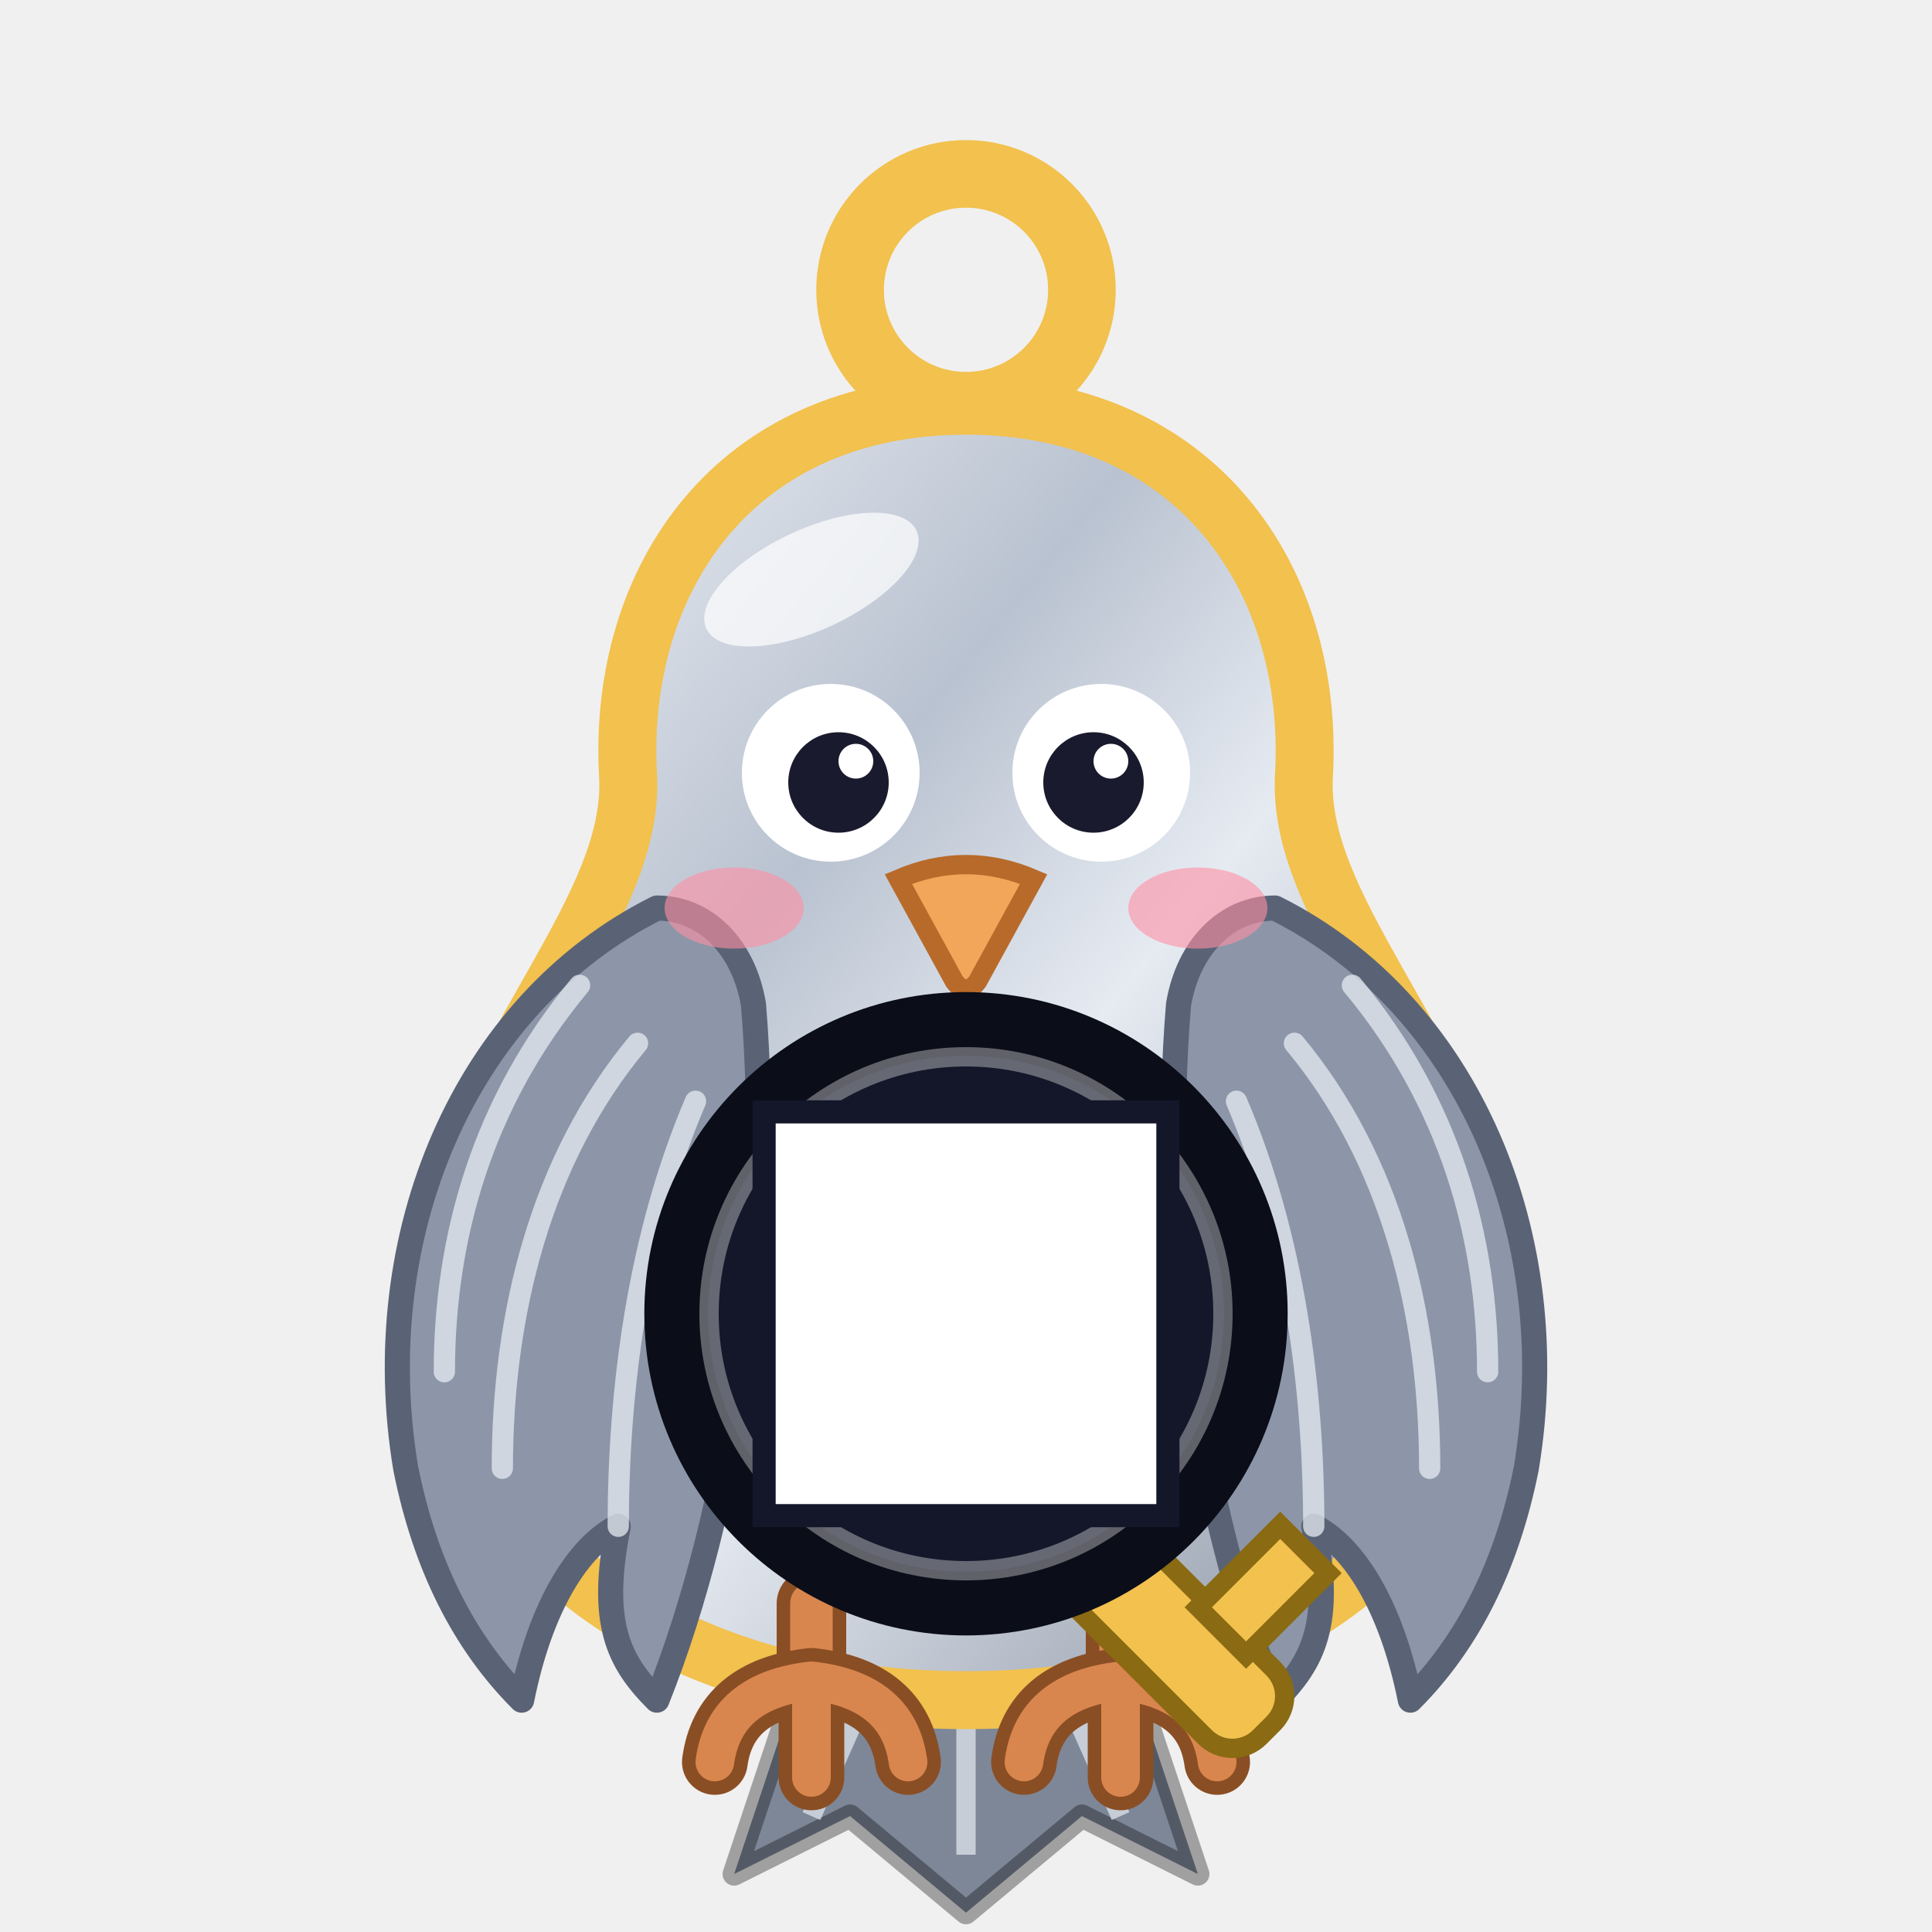
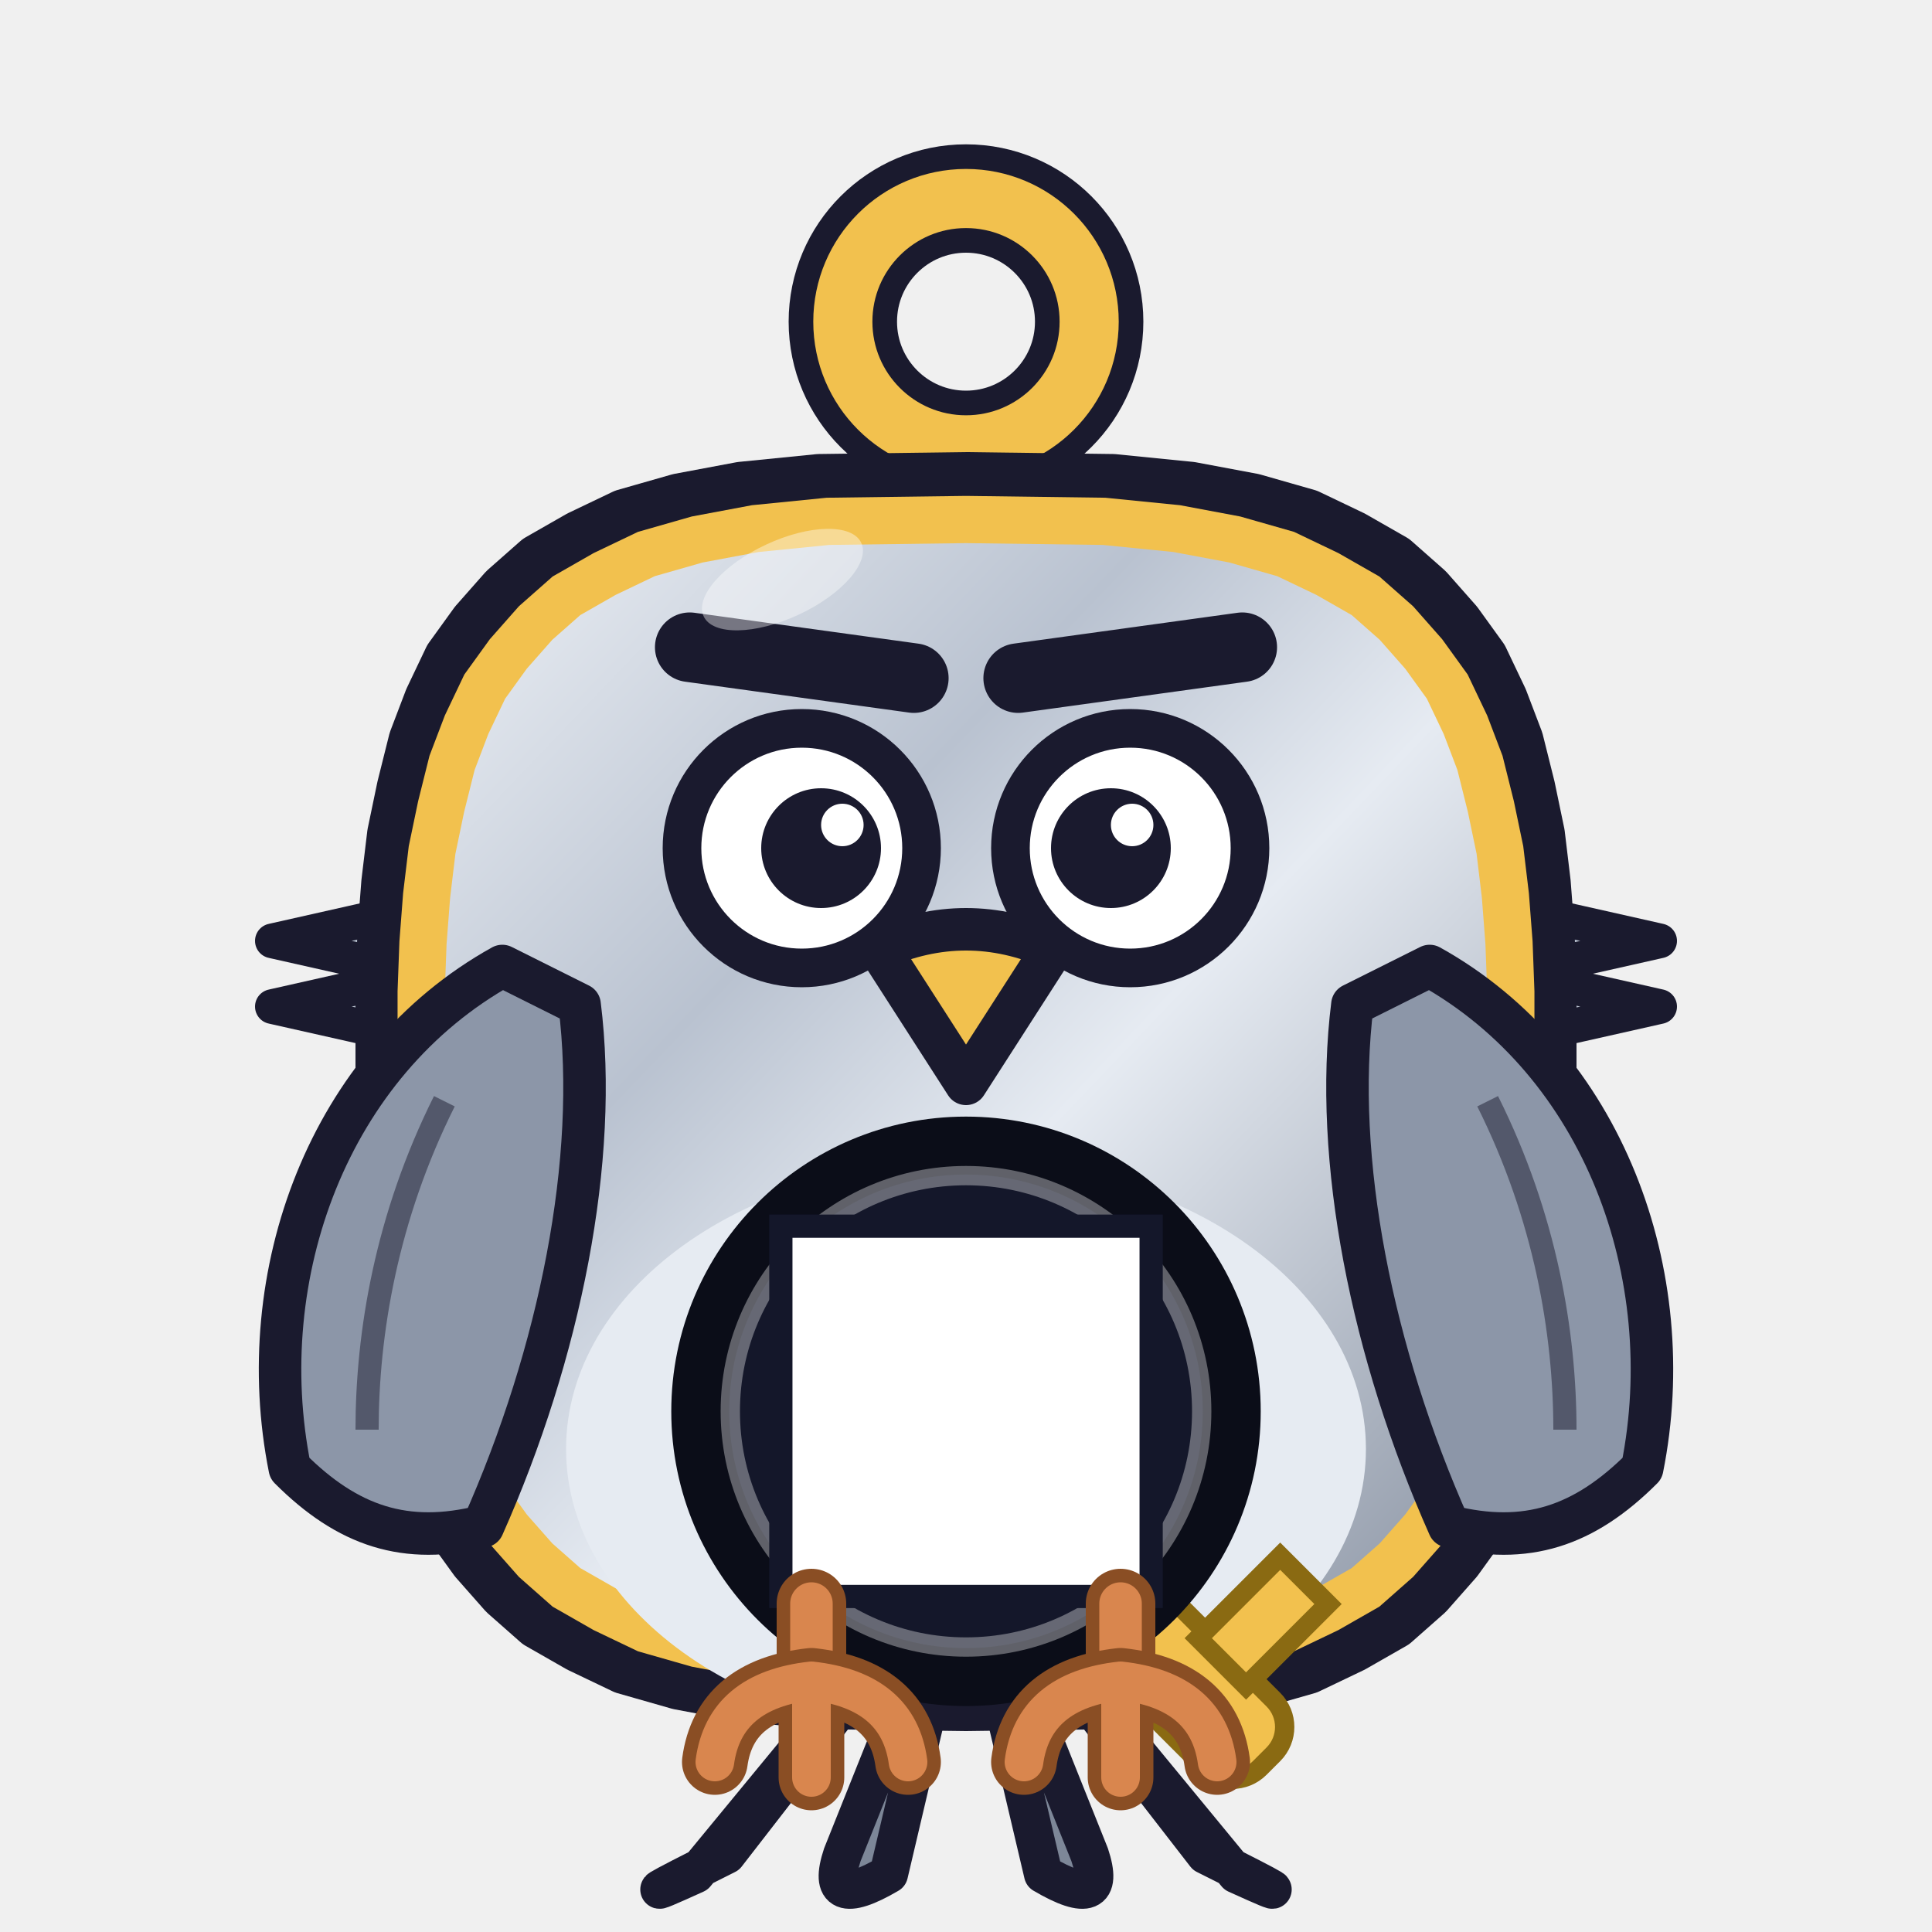
- <svg xmlns="http://www.w3.org/2000/svg" viewBox="0 0 100 100" data-kind="key" data-pair="c" data-ver="4">
+ <svg xmlns="http://www.w3.org/2000/svg" viewBox="0 0 100 100" data-color="key-c" data-expr="idle" data-frame="fold" data-ver="5" data-character="열쇠">
  <defs>
-     <linearGradient id="m" x1="0" y1="0" x2="1" y2="1">
+     <linearGradient id="gkey-c" x1="0" y1="0" x2="1" y2="1">
      <stop offset="0" stop-color="#F4F7FB" />
      <stop offset=".35" stop-color="#B9C2D0" />
      <stop offset=".55" stop-color="#E6EBF2" />
      <stop offset="1" stop-color="#7D8798" />
    </linearGradient>
+     <clipPath id="ckey-c">
+       <path d="M50 25 57.6 25.1 61.6 25.5 64.8 26.1 67.6 26.9 69.9 28 72 29.2 73.7 30.7 75.2 32.4 76.5 34.2 77.5 36.3 78.3 38.4 78.9 40.8 79.4 43.2 79.7 45.7 79.9 48.3 80 51 80 53.8 80 56.5 80 59.2 80 62 79.9 64.7 79.7 67.3 79.4 69.8 78.9 72.2 78.3 74.6 77.5 76.7 76.5 78.8 75.2 80.6 73.7 82.3 72 83.8 69.9 85 67.6 86.1 64.8 86.9 61.6 87.5 57.6 87.9 50 88 42.4 87.9 38.4 87.5 35.2 86.9 32.4 86.1 30.1 85 28 83.8 26.3 82.3 24.8 80.6 23.5 78.8 22.5 76.7 21.7 74.6 21.1 72.2 20.6 69.8 20.3 67.3 20.1 64.7 20 62 20 59.2 20 56.5 20 53.8 20 51 20.1 48.3 20.3 45.7 20.6 43.2 21.1 40.8 21.7 38.4 22.5 36.3 23.5 34.2 24.8 32.4 26.3 30.7 28 29.2 30.1 28 32.4 26.9 35.2 26.1 38.4 25.5 42.4 25.1Z" />
+     </clipPath>
  </defs>
-   <path d="M43 82 L38 97 L44 94 L50 99 L56 94 L62 97 L57 82Z" fill="#7D8798" stroke="#0005" stroke-width="1.2" stroke-linejoin="round" />
-   <path d="M50 86 V96 M46 85 L42 94 M54 85 L58 94" fill="none" stroke="#E6EBF2" stroke-width="1" opacity=".7" />
-   <circle cx="50" cy="15" r="6" fill="none" stroke="#F2C14E" stroke-width="3.5" />
-   <path d="M50 21 C62 21 68 30 67.5 40 C67 47 75 54 77 64 C79 78 67 88 50 88 C33 88 21 78 23 64 C25 54 33 47 32.5 40 C32 30 38 21 50 21Z" fill="url(#m)" stroke="#F2C14E" stroke-width="3" />
+   <path d="M50 80 L36 97 Q31.6 99 37.6 96Z" fill="#7D8798" stroke="#1A1A2E" stroke-width="2" stroke-linejoin="round" />
+   <path d="M50 80 L64 97 Q68.4 99 62.4 96Z" fill="#7D8798" stroke="#1A1A2E" stroke-width="2" stroke-linejoin="round" />
+   <path d="M50 80 L46 97 Q42.6 99 43.6 96Z" fill="#7D8798" stroke="#1A1A2E" stroke-width="2" stroke-linejoin="round" />
+   <path d="M50 80 L54 97 Q57.4 99 56.4 96Z" fill="#7D8798" stroke="#1A1A2E" stroke-width="2" stroke-linejoin="round" />
+   <g transform="translate(50 26) scale(.85)">
+     <circle cy="-11" r="7.5" fill="none" stroke="#1A1A2E" stroke-width="6.6" />
+     <circle cy="-11" r="7.5" fill="none" stroke="#F2C14E" stroke-width="3.6" />
+   </g>
+   <path d="M22.1 46.9 L14.1 48.7 L22.1 50.5Z" fill="#B9C2D0" stroke="#1A1A2E" stroke-width="1.8" stroke-linejoin="round" />
+   <path d="M22.1 50.3 L14.1 52.1 L22.1 53.9Z" fill="#B9C2D0" stroke="#1A1A2E" stroke-width="1.8" stroke-linejoin="round" />
+   <path d="M77.9 46.9 L85.9 48.7 L77.9 50.5Z" fill="#B9C2D0" stroke="#1A1A2E" stroke-width="1.8" stroke-linejoin="round" />
+   <path d="M77.9 50.3 L85.9 52.1 L77.9 53.9Z" fill="#B9C2D0" stroke="#1A1A2E" stroke-width="1.8" stroke-linejoin="round" />
+   <path d="M50 25 57.6 25.1 61.6 25.5 64.8 26.1 67.6 26.9 69.9 28 72 29.2 73.7 30.7 75.2 32.4 76.5 34.2 77.5 36.3 78.3 38.4 78.9 40.8 79.4 43.2 79.7 45.7 79.9 48.3 80 51 80 53.8 80 56.5 80 59.2 80 62 79.9 64.7 79.7 67.3 79.4 69.8 78.9 72.2 78.3 74.6 77.5 76.7 76.5 78.8 75.2 80.6 73.7 82.3 72 83.8 69.9 85 67.6 86.1 64.8 86.9 61.6 87.5 57.6 87.9 50 88 42.4 87.9 38.4 87.5 35.2 86.9 32.4 86.1 30.1 85 28 83.8 26.3 82.3 24.8 80.6 23.5 78.8 22.5 76.7 21.7 74.6 21.1 72.2 20.6 69.8 20.3 67.3 20.1 64.7 20 62 20 59.2 20 56.5 20 53.8 20 51 20.1 48.3 20.3 45.7 20.6 43.2 21.1 40.8 21.7 38.4 22.5 36.3 23.5 34.2 24.8 32.4 26.3 30.7 28 29.2 30.1 28 32.4 26.9 35.2 26.1 38.4 25.5 42.4 25.1Z" fill="url(#gkey-c)" stroke="#1A1A2E" stroke-width="3.2" stroke-linejoin="round" />
+   <path d="M50 25 57.6 25.1 61.6 25.5 64.8 26.1 67.6 26.9 69.9 28 72 29.2 73.7 30.7 75.2 32.4 76.5 34.2 77.5 36.3 78.3 38.4 78.9 40.8 79.4 43.2 79.7 45.7 79.9 48.3 80 51 80 53.8 80 56.5 80 59.2 80 62 79.9 64.7 79.7 67.3 79.4 69.8 78.9 72.2 78.3 74.6 77.5 76.7 76.5 78.8 75.2 80.6 73.7 82.3 72 83.8 69.9 85 67.6 86.1 64.8 86.9 61.6 87.5 57.6 87.9 50 88 42.4 87.9 38.4 87.5 35.2 86.9 32.4 86.1 30.1 85 28 83.8 26.3 82.3 24.8 80.6 23.5 78.8 22.5 76.7 21.7 74.6 21.1 72.2 20.6 69.8 20.3 67.3 20.1 64.7 20 62 20 59.2 20 56.5 20 53.8 20 51 20.1 48.3 20.3 45.7 20.6 43.2 21.1 40.8 21.7 38.4 22.5 36.3 23.5 34.2 24.8 32.4 26.3 30.7 28 29.2 30.1 28 32.4 26.9 35.2 26.1 38.4 25.5 42.4 25.1Z" fill="none" stroke="#F2C14E" stroke-width="2.6" transform="translate(50 56.5) scale(.94) translate(-50 -56.5)" />
+   <g clip-path="url(#ckey-c)">
+     <ellipse cx="50" cy="75" rx="20.7" ry="14.9" fill="#E6EBF2" />
+   </g>
+   <g transform="translate(0 1.6)">
+     <g transform="translate(50 74) rotate(-45)" fill="#F2C14E" stroke="#8A6A12" stroke-width="1">
+       <rect x="-2.5" y="6" width="5" height="16" rx="2" />
+       <rect x="2" y="15" width="6" height="3.5" />
+     </g>
+   </g>
+   <g transform="translate(50 73.05)">
+     <circle r="13.755" fill="#14172A" stroke="#0B0D18" stroke-width="3.0" />
+     <circle r="12.2" fill="none" stroke="#fff" stroke-opacity=".35" stroke-width="1" />
+     <g transform="scale(1.742349)">
+       <rect x="-5.5" y="-5.5" width="11" height="11" fill="#FFFFFF" stroke="#14172A" stroke-width="0.69" transform="translate(0 0)" />
+     </g>
+   </g>
  <g class="wing wing-l">
-     <path class="wing-shape" d="M34 47 C24 52 19 64 21 76 C22 81 24 85 27 88 C28 83 30 80 32 79 C31 84 32 86 34 88 C38 78 40 64 39 52 C38.5 49 36.5 47 34 47Z" fill="#8C96A8" stroke="#5A6375" stroke-width="1.3" stroke-linejoin="round" />
-     <path d="M33 54 C28 60 26 68 26 76 M36 57 C33 64 32 72 32 79 M30 51 C25 57 23 64 23 71" fill="none" stroke="#E6EBF2" stroke-width="1.1" stroke-linecap="round" opacity=".75" />
+     <g transform="translate(-8 0)">
+       <path d="M34 50 C25 55 21 66 23 76 C26 79 29 80 33 79 C37 70 39 60 38 52Z" fill="#8C96A8" stroke="#1A1A2E" stroke-width="2.2" stroke-linejoin="round" />
+       <path d="M31 57 C28 63 27 69 27 74" fill="none" stroke="#1A1A2E" stroke-width="1.2" opacity=".5" />
+     </g>
  </g>
  <g class="wing wing-r" transform="translate(100 0) scale(-1 1)">
-     <path class="wing-shape" d="M34 47 C24 52 19 64 21 76 C22 81 24 85 27 88 C28 83 30 80 32 79 C31 84 32 86 34 88 C38 78 40 64 39 52 C38.5 49 36.5 47 34 47Z" fill="#8C96A8" stroke="#5A6375" stroke-width="1.3" stroke-linejoin="round" />
-     <path d="M33 54 C28 60 26 68 26 76 M36 57 C33 64 32 72 32 79 M30 51 C25 57 23 64 23 71" fill="none" stroke="#E6EBF2" stroke-width="1.1" stroke-linecap="round" opacity=".75" />
+     <g transform="translate(-8 0)">
+       <path d="M34 50 C25 55 21 66 23 76 C26 79 29 80 33 79 C37 70 39 60 38 52Z" fill="#8C96A8" stroke="#1A1A2E" stroke-width="2.2" stroke-linejoin="round" />
+       <path d="M31 57 C28 63 27 69 27 74" fill="none" stroke="#1A1A2E" stroke-width="1.2" opacity=".5" />
+     </g>
  </g>
  <path d="M42 83 V87" stroke="#8A4E24" stroke-width="3.6" stroke-linecap="round" />
  <path d="M42 83 V87" stroke="#D9864E" stroke-width="2.2" stroke-linecap="round" />
  <g fill="none" stroke-linecap="round">
    <path d="M42 87 q-4.5 .5 -5 4.2 M42 87 q0 2.5 0 5 M42 87 q4.5 .5 5 4.2" stroke="#8A4E24" stroke-width="3.4" />
    <path d="M42 87 q-4.5 .5 -5 4.2 M42 87 q0 2.5 0 5 M42 87 q4.5 .5 5 4.2" stroke="#D9864E" stroke-width="2" />
  </g>
  <path d="M58 83 V87" stroke="#8A4E24" stroke-width="3.6" stroke-linecap="round" />
  <path d="M58 83 V87" stroke="#D9864E" stroke-width="2.2" stroke-linecap="round" />
  <g fill="none" stroke-linecap="round">
    <path d="M58 87 q-4.5 .5 -5 4.2 M58 87 q0 2.5 0 5 M58 87 q4.5 .5 5 4.2" stroke="#8A4E24" stroke-width="3.4" />
    <path d="M58 87 q-4.5 .5 -5 4.2 M58 87 q0 2.5 0 5 M58 87 q4.5 .5 5 4.2" stroke="#D9864E" stroke-width="2" />
  </g>
-   <circle cx="43" cy="40" r="4.6" fill="#fff" />
-   <circle cx="57" cy="40" r="4.6" fill="#fff" />
-   <circle cx="43.4" cy="40.5" r="2.6" fill="#1A1A2E" />
-   <circle cx="56.6" cy="40.5" r="2.6" fill="#1A1A2E" />
-   <circle cx="44.3" cy="39.4" r=".9" fill="#fff" />
-   <circle cx="57.5" cy="39.4" r=".9" fill="#fff" />
-   <path d="M46.5 45.5 Q50 44 53.5 45.5 L50.6 50.8 Q50 51.6 49.4 50.8Z" fill="#F2A65A" stroke="#B86A2A" stroke-width="1" />
-   <ellipse cx="38" cy="47" rx="3.6" ry="2.1" fill="#FF8FA3" opacity="0.6" />
-   <ellipse cx="62" cy="47" rx="3.6" ry="2.1" fill="#FF8FA3" opacity="0.6" />
-   <g transform="translate(50 74) rotate(-45)" fill="#F2C14E" stroke="#8A6A12" stroke-width="1">
-     <rect x="-2.5" y="6" width="5" height="16" rx="2" />
-     <rect x="2" y="15" width="6" height="3.5" />
-   </g>
-   <g transform="translate(50 68)">
-     <circle r="15" fill="#14172A" stroke="#0B0D18" stroke-width="3.3" />
-     <circle r="13.3" fill="none" stroke="#fff" stroke-opacity=".35" stroke-width="1" />
-     <g transform="scale(1.9)">
-       <rect x="-5.5" y="-5.5" width="11" height="11" fill="#FFFFFF" stroke="#14172A" stroke-width="0.63" transform="translate(0 0)" />
-     </g>
-   </g>
-   <ellipse cx="42" cy="30" rx="6" ry="2.6" fill="#fff" opacity=".7" transform="rotate(-25 42 30)" />
+   <path d="M35.7 33.5 Q41.5 34.3 47.3 35.1" fill="none" stroke="#1A1A2E" stroke-width="3.6" stroke-linecap="round" />
+   <path d="M64.3 33.5 Q58.5 34.3 52.7 35.1" fill="none" stroke="#1A1A2E" stroke-width="3.6" stroke-linecap="round" />
+   <circle cx="41.5" cy="43.9" r="6.2" fill="#fff" stroke="#1A1A2E" stroke-width="2" />
+   <circle cx="42.5" cy="43.9" r="3.1" fill="#1A1A2E" />
+   <circle cx="43.6" cy="42.7" r="1.1" fill="#fff" />
+   <circle cx="58.5" cy="43.9" r="6.2" fill="#fff" stroke="#1A1A2E" stroke-width="2" />
+   <circle cx="57.5" cy="43.9" r="3.1" fill="#1A1A2E" />
+   <circle cx="58.6" cy="42.7" r="1.1" fill="#fff" />
+   <path d="M45.5 49.1 Q50 47.1 54.5 49.1 L50 56.1Z" fill="#F2C14E" stroke="#1A1A2E" stroke-width="2.2" stroke-linejoin="round" />
+   <path d="M45.5 49.1 Q50 47.1 54.5 49.1 L50 56.1Z" fill="none" stroke="#fff" stroke-opacity=".0" />
+   <ellipse cx="40.5" cy="30" rx="4.5" ry="2" fill="#fff" opacity=".4" transform="rotate(-25 40.5 30)" />
</svg>
